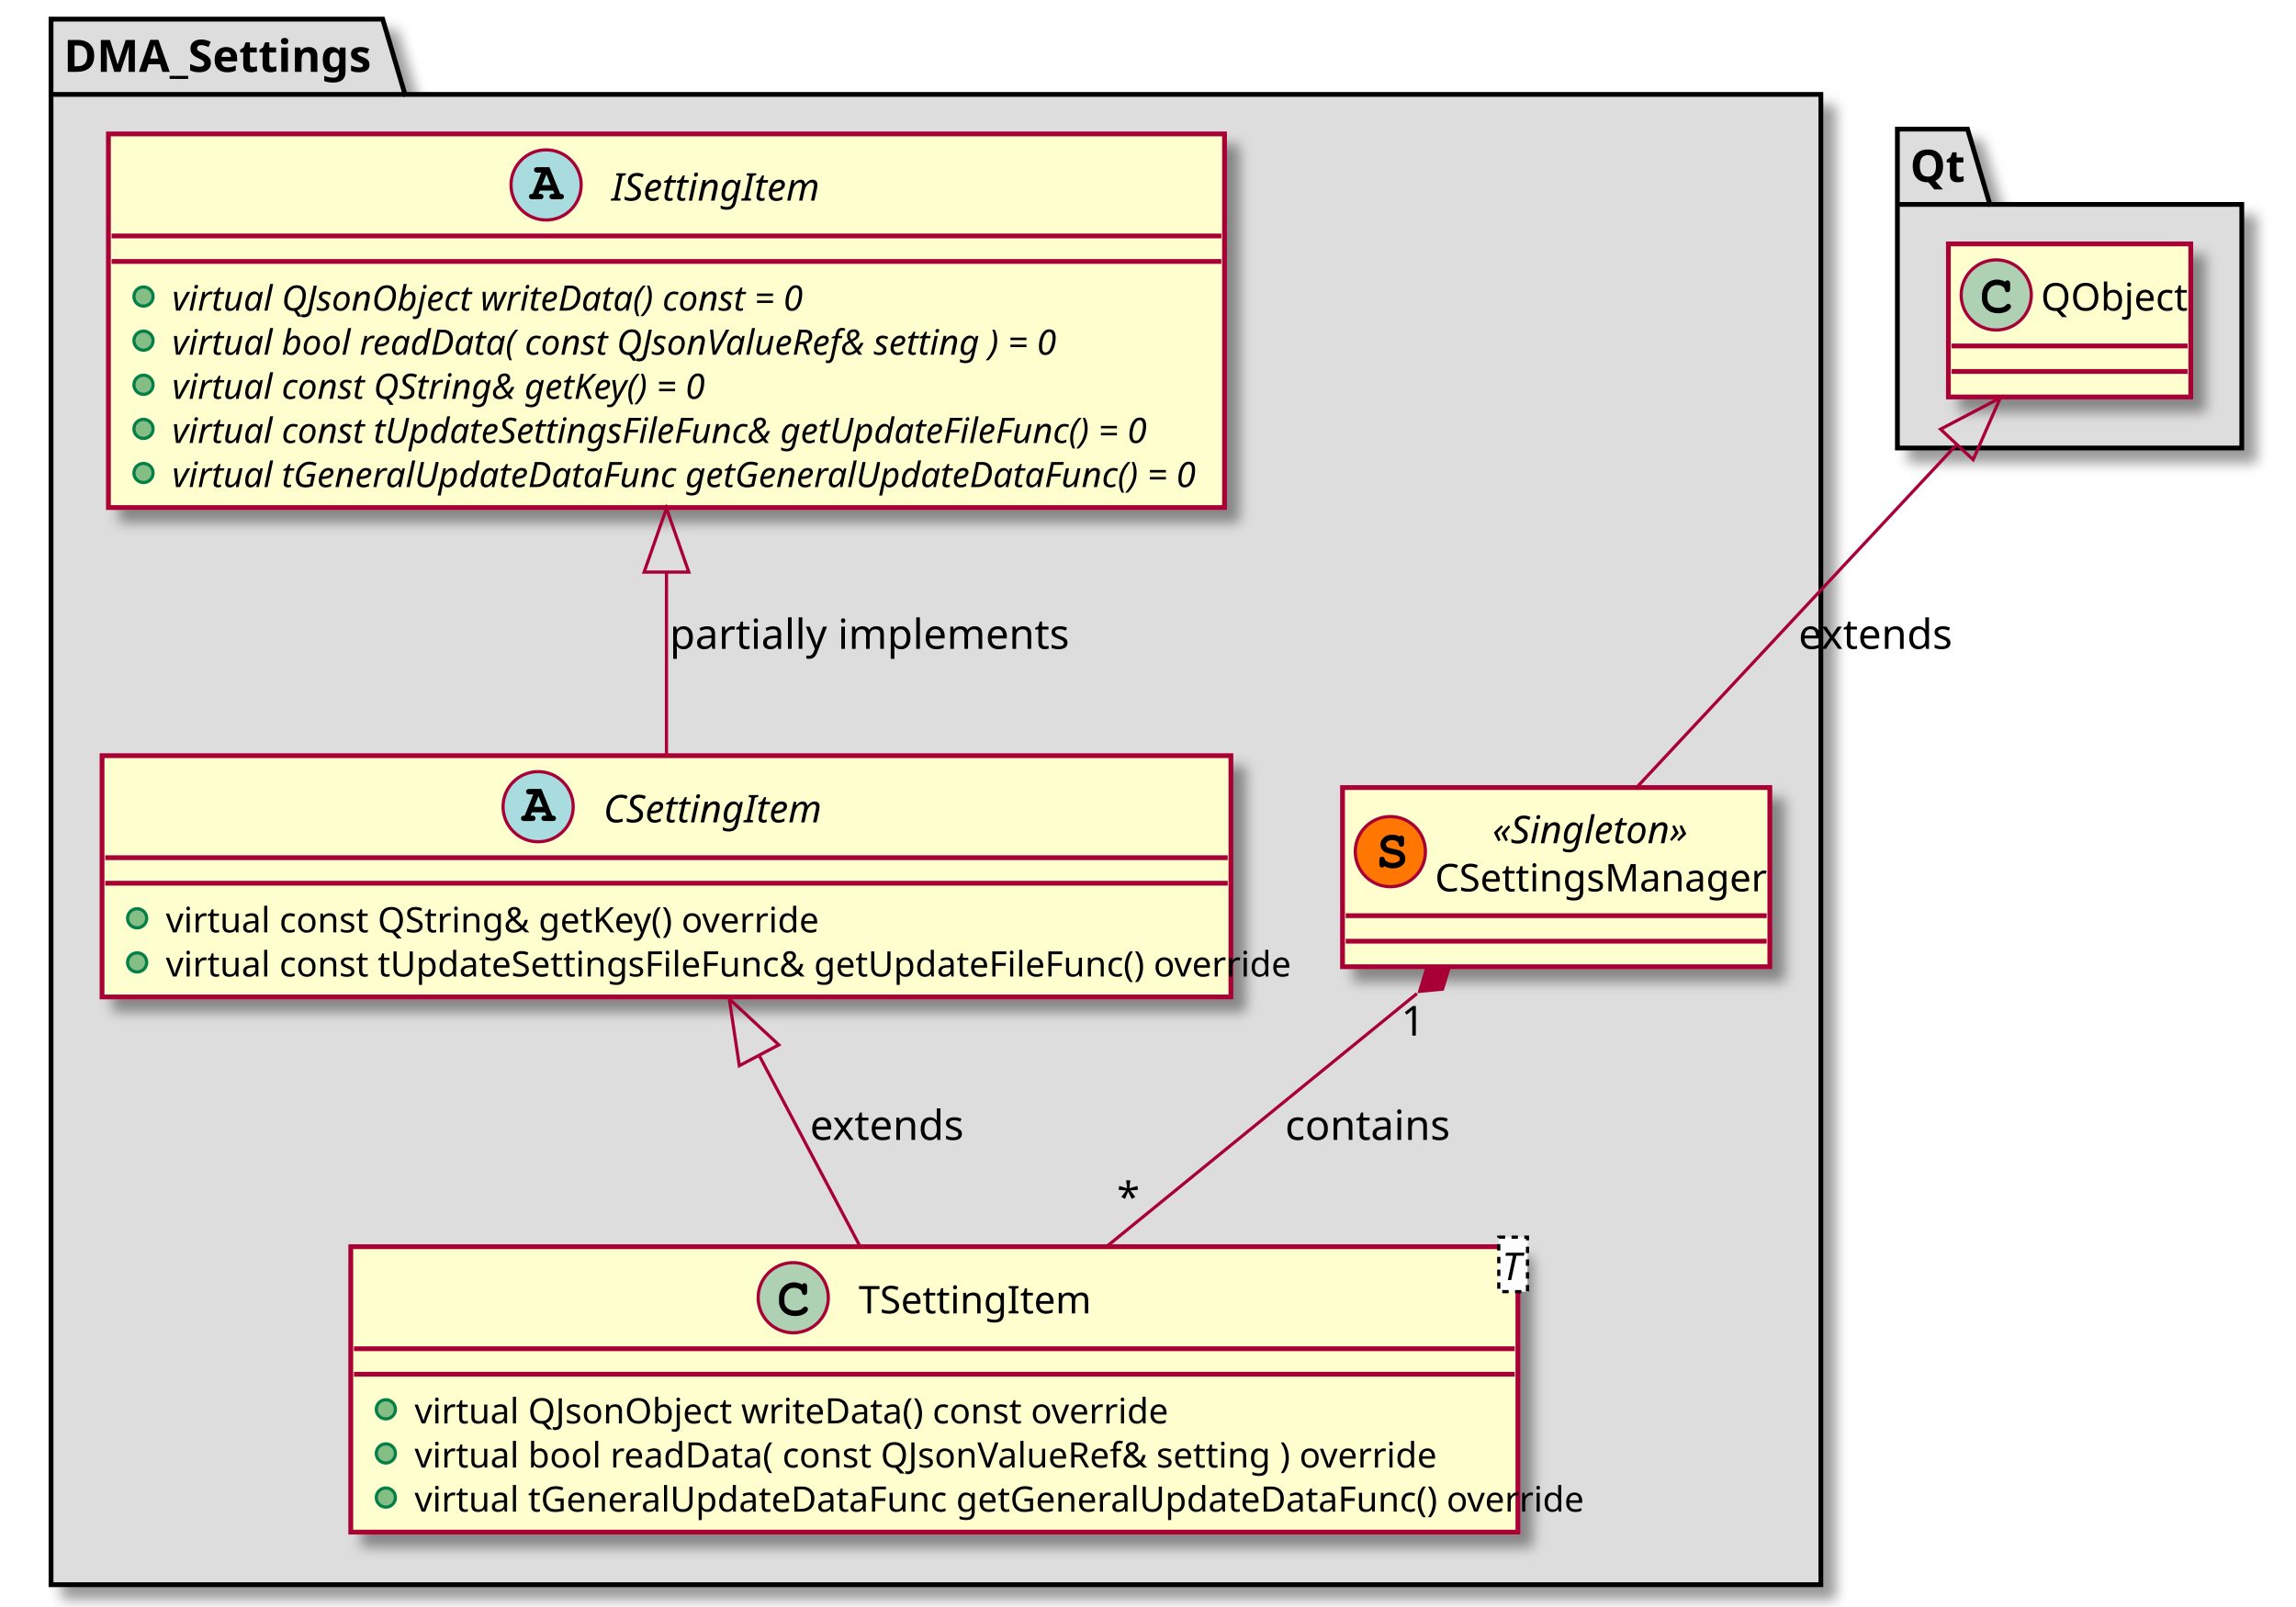
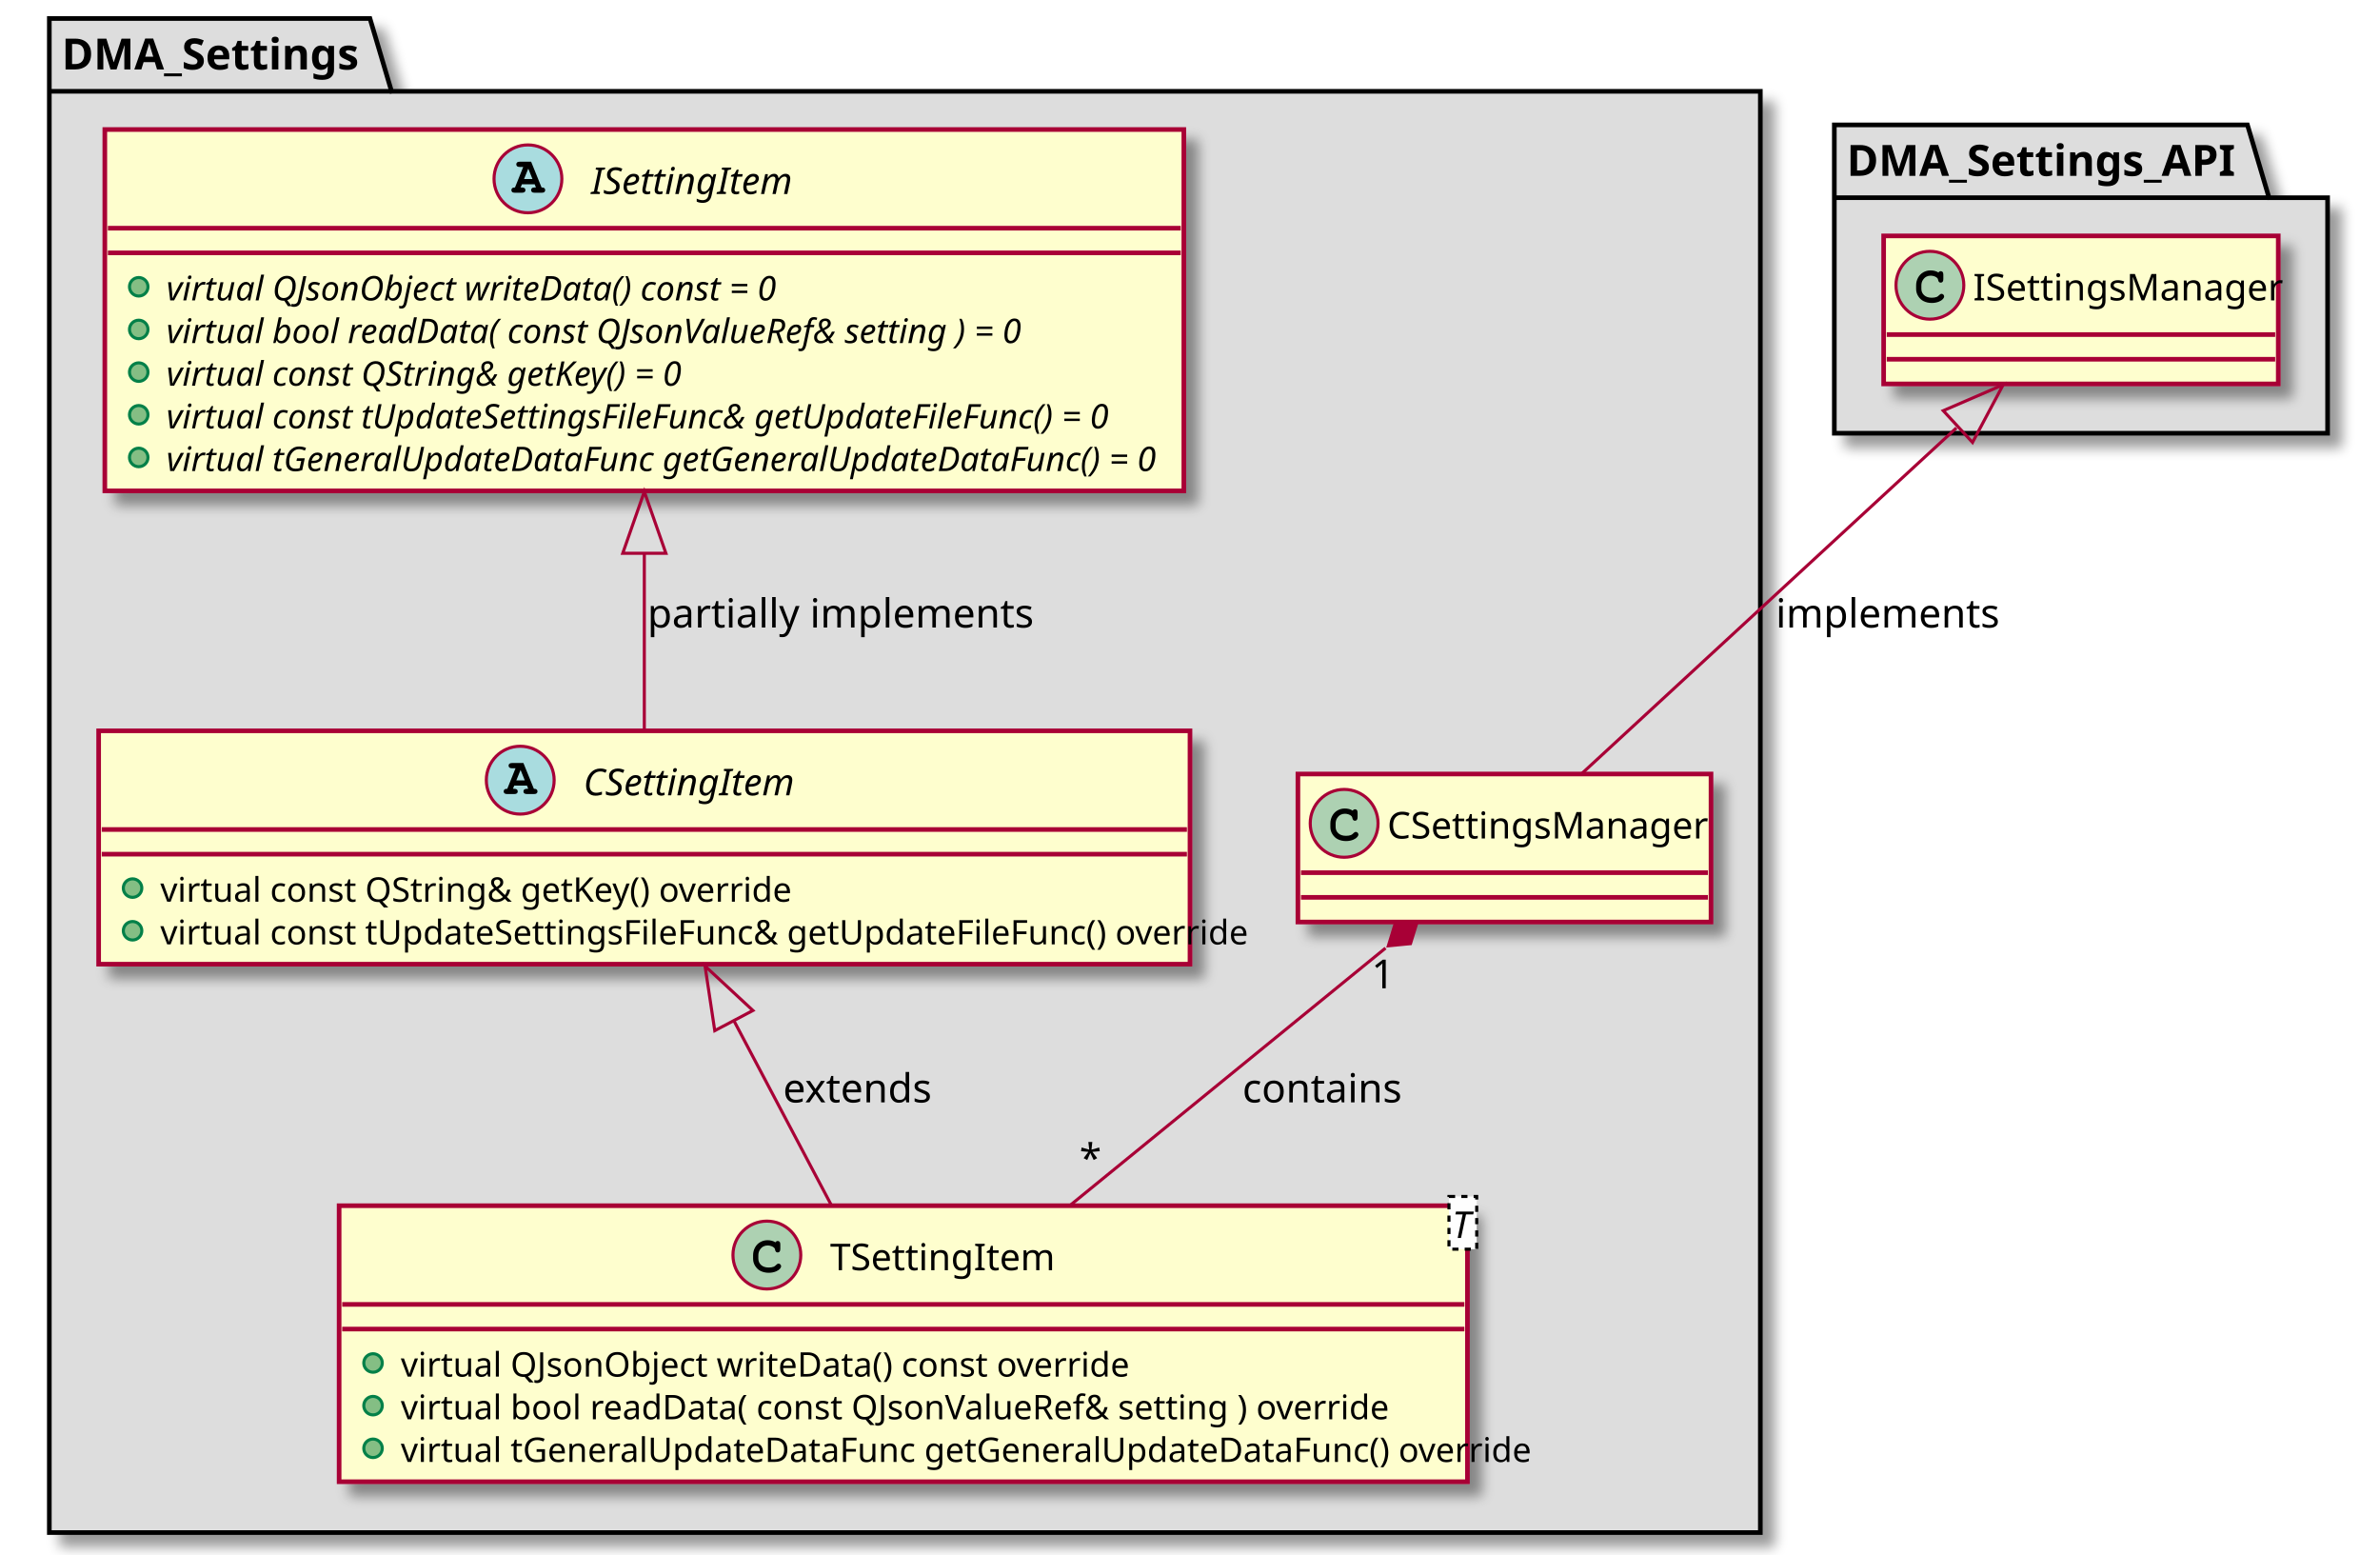
- <svg xmlns="http://www.w3.org/2000/svg" contentScriptType="application/ecmascript" contentStyleType="text/css" height="504px" preserveAspectRatio="none" style="width:720px;height:504px;background:#FEFEFE;" version="1.1" viewBox="0 0 720 504" width="720px" zoomAndPan="magnify">
+ <svg xmlns="http://www.w3.org/2000/svg" contentScriptType="application/ecmascript" contentStyleType="text/css" height="504px" preserveAspectRatio="none" style="width:772px;height:504px;background:#FEFEFE;" version="1.1" viewBox="0 0 772 504" width="772px" zoomAndPan="magnify">
  <defs>
-     <filter height="300%" id="f12ufej7ekdfnz" width="300%" x="-1" y="-1">
+     <filter height="300%" id="fjp19mdmhmp8y" width="300%" x="-1" y="-1">
      <feGaussianBlur result="blurOut" stdDeviation="2.0" />
      <feColorMatrix in="blurOut" result="blurOut2" type="matrix" values="0 0 0 0 0 0 0 0 0 0 0 0 0 0 0 0 0 0 .4 0" />
      <feOffset dx="4.0" dy="4.0" in="blurOut2" result="blurOut3" />
      <feBlend in="SourceGraphic" in2="blurOut3" mode="normal" />
    </filter>
  </defs>
  <g>
-     <polygon fill="#DDDDDD" filter="url(#f12ufej7ekdfnz)" points="16,6,120,6,127,29.609,571,29.609,571,497,16,497,16,6" style="stroke:#000000;stroke-width:1.5;" />
+     <polygon fill="#DDDDDD" filter="url(#fjp19mdmhmp8y)" points="16,6,120,6,127,29.609,571,29.609,571,497,16,497,16,6" style="stroke:#000000;stroke-width:1.5;" />
    <line style="stroke:#000000;stroke-width:1.5;" x1="16" x2="127" y1="29.609" y2="29.609" />
    <text fill="#000000" font-family="sans-serif" font-size="14" font-weight="bold" lengthAdjust="spacingAndGlyphs" textLength="98" x="20" y="22.533">DMA_Settings</text>
-     <polygon fill="#DDDDDD" filter="url(#f12ufej7ekdfnz)" points="595,40.5,617,40.5,624,64.109,703,64.109,703,140.5,595,140.5,595,40.5" style="stroke:#000000;stroke-width:1.5;" />
-     <line style="stroke:#000000;stroke-width:1.5;" x1="595" x2="624" y1="64.109" y2="64.109" />
-     <text fill="#000000" font-family="sans-serif" font-size="14" font-weight="bold" lengthAdjust="spacingAndGlyphs" textLength="16" x="599" y="57.033">Qt</text>
-     <rect codeLine="8" fill="#FEFECE" filter="url(#f12ufej7ekdfnz)" height="75.672" id="CSettingItem" style="stroke:#A80036;stroke-width:1.5;" width="354" x="32" y="237" />
+     <polygon fill="#DDDDDD" filter="url(#fjp19mdmhmp8y)" points="595,40.5,729,40.5,736,64.109,755,64.109,755,140.5,595,140.5,595,40.5" style="stroke:#000000;stroke-width:1.5;" />
+     <line style="stroke:#000000;stroke-width:1.5;" x1="595" x2="736" y1="64.109" y2="64.109" />
+     <text fill="#000000" font-family="sans-serif" font-size="14" font-weight="bold" lengthAdjust="spacingAndGlyphs" textLength="128" x="599" y="57.033">DMA_Settings_API</text>
+     <rect codeLine="8" fill="#FEFECE" filter="url(#fjp19mdmhmp8y)" height="75.672" id="CSettingItem" style="stroke:#A80036;stroke-width:1.5;" width="354" x="32" y="237" />
    <ellipse cx="168.75" cy="253" fill="#A9DCDF" rx="11" ry="11" style="stroke:#A80036;stroke-width:1.0;" />
    <path d="M170.938,254.766 L166.797,254.766 L166.375,255.797 L166.797,255.797 Q167.406,255.797 167.672,256.031 Q167.938,256.266 167.938,256.656 Q167.938,257.031 167.672,257.266 Q167.406,257.5 166.797,257.5 L164.5,257.5 Q163.891,257.5 163.633,257.266 Q163.375,257.031 163.375,256.641 Q163.375,256.266 163.648,256.023 Q163.922,255.781 164.547,255.797 L167.219,249.141 L166.109,249.141 Q165.5,249.141 165.234,248.906 Q164.969,248.672 164.969,248.281 Q164.969,247.906 165.234,247.672 Q165.5,247.438 166.109,247.438 L169.781,247.438 L173.172,255.797 Q173.766,255.797 173.953,255.938 Q174.344,256.203 174.344,256.656 Q174.344,257.031 174.086,257.266 Q173.828,257.5 173.219,257.5 L170.922,257.5 Q170.312,257.5 170.047,257.266 Q169.781,257.031 169.781,256.641 Q169.781,256.266 170.047,256.031 Q170.312,255.797 170.922,255.797 L171.344,255.797 L170.938,254.766 Z M170.219,253.062 L168.859,249.688 L167.484,253.062 L170.219,253.062 Z " fill="#000000" />
    <text fill="#000000" font-family="sans-serif" font-size="12" font-style="italic" lengthAdjust="spacingAndGlyphs" textLength="72" x="189.25" y="257.91">CSettingItem</text>
    <line style="stroke:#A80036;stroke-width:1.5;" x1="33" x2="385" y1="269" y2="269" />
    <line style="stroke:#A80036;stroke-width:1.5;" x1="33" x2="385" y1="277" y2="277" />
    <ellipse cx="43" cy="288" fill="#84BE84" rx="3" ry="3" style="stroke:#038048;stroke-width:1.0;" />
    <text fill="#000000" font-family="sans-serif" font-size="11" lengthAdjust="spacingAndGlyphs" textLength="193" x="52" y="292.419">virtual const QString&amp; getKey() override</text>
    <ellipse cx="43" cy="301.836" fill="#84BE84" rx="3" ry="3" style="stroke:#038048;stroke-width:1.0;" />
    <text fill="#000000" font-family="sans-serif" font-size="11" lengthAdjust="spacingAndGlyphs" textLength="328" x="52" y="306.255">virtual const tUpdateSettingsFileFunc&amp; getUpdateFileFunc() override</text>
-     <rect codeLine="14" fill="#FEFECE" filter="url(#f12ufej7ekdfnz)" height="56.188" id="CSettingsManager" style="stroke:#A80036;stroke-width:1.5;" width="134" x="421" y="247" />
-     <ellipse cx="436" cy="267.094" fill="#FF7700" rx="11" ry="11" style="stroke:#A80036;stroke-width:1.0;" />
-     <path d="M434.109,271.656 Q433.891,271.922 433.75,272 Q433.609,272.078 433.422,272.078 Q433.031,272.078 432.789,271.812 Q432.547,271.547 432.547,270.953 L432.547,269.797 Q432.547,269.188 432.789,268.93 Q433.031,268.672 433.422,268.672 Q433.719,268.672 433.922,268.828 Q434.125,268.984 434.234,269.352 Q434.344,269.719 434.453,269.859 Q434.703,270.109 435.312,270.375 Q435.922,270.641 436.656,270.641 Q437.797,270.641 438.516,270.109 Q438.984,269.781 438.984,269.312 Q438.984,269 438.766,268.719 Q438.547,268.438 438.031,268.266 Q437.703,268.141 436.547,267.922 Q435.156,267.656 434.438,267.297 Q433.719,266.938 433.305,266.273 Q432.891,265.609 432.891,264.828 Q432.891,263.609 433.914,262.695 Q434.938,261.781 436.578,261.781 Q437.234,261.781 437.789,261.922 Q438.344,262.062 438.812,262.359 Q439.141,262.047 439.469,262.047 Q439.844,262.047 440.078,262.305 Q440.312,262.562 440.312,263.172 L440.312,264.453 Q440.312,265.062 440.078,265.32 Q439.844,265.578 439.469,265.578 Q439.156,265.578 438.922,265.391 Q438.734,265.25 438.648,264.828 Q438.562,264.406 438.422,264.219 Q438.172,263.906 437.695,263.695 Q437.219,263.484 436.578,263.484 Q435.656,263.484 435.125,263.906 Q434.594,264.328 434.594,264.797 Q434.594,265.109 434.812,265.406 Q435.031,265.703 435.453,265.875 Q435.734,265.984 437.039,266.242 Q438.344,266.5 439.047,266.805 Q439.75,267.109 440.219,267.766 Q440.688,268.422 440.688,269.328 Q440.688,270.594 439.797,271.344 Q438.609,272.344 436.781,272.344 Q436.078,272.344 435.414,272.172 Q434.75,272 434.109,271.656 Z " fill="#000000" />
-     <text fill="#000000" font-family="sans-serif" font-size="12" font-style="italic" lengthAdjust="spacingAndGlyphs" textLength="66" x="468" y="264.457">«Singleton»</text>
-     <text fill="#000000" font-family="sans-serif" font-size="12" lengthAdjust="spacingAndGlyphs" textLength="102" x="450" y="279.551">CSettingsManager</text>
-     <line style="stroke:#A80036;stroke-width:1.5;" x1="422" x2="554" y1="287.188" y2="287.188" />
-     <line style="stroke:#A80036;stroke-width:1.5;" x1="422" x2="554" y1="295.188" y2="295.188" />
-     <rect codeLine="18" fill="#FEFECE" filter="url(#f12ufej7ekdfnz)" height="117.18" id="ISettingItem" style="stroke:#A80036;stroke-width:1.5;" width="350" x="34" y="42" />
+     <rect codeLine="14" fill="#FEFECE" filter="url(#fjp19mdmhmp8y)" height="48" id="CSettingsManager" style="stroke:#A80036;stroke-width:1.5;" width="134" x="421" y="251" />
+     <ellipse cx="436" cy="267" fill="#ADD1B2" rx="11" ry="11" style="stroke:#A80036;stroke-width:1.0;" />
+     <path d="M438.766,262.875 Q438.922,262.656 439.109,262.547 Q439.297,262.438 439.516,262.438 Q439.891,262.438 440.125,262.695 Q440.359,262.953 440.359,263.562 L440.359,265.016 Q440.359,265.625 440.125,265.891 Q439.891,266.156 439.516,266.156 Q439.172,266.156 438.969,265.953 Q438.766,265.766 438.656,265.25 Q438.609,264.891 438.422,264.703 Q438.094,264.328 437.484,264.109 Q436.875,263.891 436.25,263.891 Q435.484,263.891 434.852,264.219 Q434.219,264.547 433.727,265.297 Q433.234,266.047 433.234,267.078 L433.234,268.172 Q433.234,269.406 434.125,270.227 Q435.016,271.047 436.609,271.047 Q437.547,271.047 438.203,270.797 Q438.594,270.641 439.016,270.203 Q439.281,269.938 439.43,269.859 Q439.578,269.781 439.781,269.781 Q440.109,269.781 440.367,270.039 Q440.625,270.297 440.625,270.641 Q440.625,270.984 440.281,271.391 Q439.781,271.969 438.984,272.297 Q437.906,272.75 436.609,272.75 Q435.094,272.75 433.891,272.125 Q432.906,271.625 432.219,270.555 Q431.531,269.484 431.531,268.203 L431.531,267.047 Q431.531,265.719 432.148,264.57 Q432.766,263.422 433.859,262.805 Q434.953,262.188 436.188,262.188 Q436.922,262.188 437.57,262.352 Q438.219,262.516 438.766,262.875 Z " fill="#000000" />
+     <text fill="#000000" font-family="sans-serif" font-size="12" lengthAdjust="spacingAndGlyphs" textLength="102" x="450" y="271.91">CSettingsManager</text>
+     <line style="stroke:#A80036;stroke-width:1.5;" x1="422" x2="554" y1="283" y2="283" />
+     <line style="stroke:#A80036;stroke-width:1.5;" x1="422" x2="554" y1="291" y2="291" />
+     <rect codeLine="18" fill="#FEFECE" filter="url(#fjp19mdmhmp8y)" height="117.18" id="ISettingItem" style="stroke:#A80036;stroke-width:1.5;" width="350" x="34" y="42" />
    <ellipse cx="171.25" cy="58" fill="#A9DCDF" rx="11" ry="11" style="stroke:#A80036;stroke-width:1.0;" />
    <path d="M173.438,59.766 L169.297,59.766 L168.875,60.797 L169.297,60.797 Q169.906,60.797 170.172,61.031 Q170.438,61.266 170.438,61.656 Q170.438,62.031 170.172,62.266 Q169.906,62.5 169.297,62.5 L167,62.5 Q166.391,62.5 166.133,62.266 Q165.875,62.031 165.875,61.641 Q165.875,61.266 166.148,61.023 Q166.422,60.781 167.047,60.797 L169.719,54.141 L168.609,54.141 Q168,54.141 167.734,53.906 Q167.469,53.672 167.469,53.281 Q167.469,52.906 167.734,52.672 Q168,52.438 168.609,52.438 L172.281,52.438 L175.672,60.797 Q176.266,60.797 176.453,60.938 Q176.844,61.203 176.844,61.656 Q176.844,62.031 176.586,62.266 Q176.328,62.5 175.719,62.5 L173.422,62.5 Q172.812,62.5 172.547,62.266 Q172.281,62.031 172.281,61.641 Q172.281,61.266 172.547,61.031 Q172.812,60.797 173.422,60.797 L173.844,60.797 L173.438,59.766 Z M172.719,58.062 L171.359,54.688 L169.984,58.062 L172.719,58.062 Z " fill="#000000" />
    <text fill="#000000" font-family="sans-serif" font-size="12" font-style="italic" lengthAdjust="spacingAndGlyphs" textLength="67" x="191.75" y="62.91">ISettingItem</text>
    <line style="stroke:#A80036;stroke-width:1.5;" x1="35" x2="383" y1="74" y2="74" />
    <line style="stroke:#A80036;stroke-width:1.5;" x1="35" x2="383" y1="82" y2="82" />
    <ellipse cx="45" cy="93" fill="#84BE84" rx="3" ry="3" style="stroke:#038048;stroke-width:1.0;" />
    <text fill="#000000" font-family="sans-serif" font-size="11" font-style="italic" lengthAdjust="spacingAndGlyphs" textLength="205" x="54" y="97.419">virtual QJsonObject writeData() const = 0</text>
    <ellipse cx="45" cy="106.836" fill="#84BE84" rx="3" ry="3" style="stroke:#038048;stroke-width:1.0;" />
    <text fill="#000000" font-family="sans-serif" font-size="11" font-style="italic" lengthAdjust="spacingAndGlyphs" textLength="286" x="54" y="111.255">virtual bool readData( const QJsonValueRef&amp; setting ) = 0</text>
    <ellipse cx="45" cy="120.672" fill="#84BE84" rx="3" ry="3" style="stroke:#038048;stroke-width:1.0;" />
    <text fill="#000000" font-family="sans-serif" font-size="11" font-style="italic" lengthAdjust="spacingAndGlyphs" textLength="170" x="54" y="125.091">virtual const QString&amp; getKey() = 0</text>
    <ellipse cx="45" cy="134.508" fill="#84BE84" rx="3" ry="3" style="stroke:#038048;stroke-width:1.0;" />
    <text fill="#000000" font-family="sans-serif" font-size="11" font-style="italic" lengthAdjust="spacingAndGlyphs" textLength="313" x="54" y="138.927">virtual const tUpdateSettingsFileFunc&amp; getUpdateFileFunc() = 0</text>
    <ellipse cx="45" cy="148.344" fill="#84BE84" rx="3" ry="3" style="stroke:#038048;stroke-width:1.0;" />
    <text fill="#000000" font-family="sans-serif" font-size="11" font-style="italic" lengthAdjust="spacingAndGlyphs" textLength="324" x="54" y="152.763">virtual tGeneralUpdateDataFunc getGeneralUpdateDataFunc() = 0</text>
-     <rect codeLine="27" fill="#FEFECE" filter="url(#f12ufej7ekdfnz)" height="89.508" id="TSettingItem_T_" style="stroke:#A80036;stroke-width:1.5;" width="366" x="110" y="391" />
+     <rect codeLine="27" fill="#FEFECE" filter="url(#fjp19mdmhmp8y)" height="89.508" id="TSettingItem_T_" style="stroke:#A80036;stroke-width:1.5;" width="366" x="110" y="391" />
    <ellipse cx="248.75" cy="407" fill="#ADD1B2" rx="11" ry="11" style="stroke:#A80036;stroke-width:1.0;" />
    <path d="M251.516,402.875 Q251.672,402.656 251.859,402.547 Q252.047,402.438 252.266,402.438 Q252.641,402.438 252.875,402.695 Q253.109,402.953 253.109,403.562 L253.109,405.016 Q253.109,405.625 252.875,405.891 Q252.641,406.156 252.266,406.156 Q251.922,406.156 251.719,405.953 Q251.516,405.766 251.406,405.25 Q251.359,404.891 251.172,404.703 Q250.844,404.328 250.234,404.109 Q249.625,403.891 249,403.891 Q248.234,403.891 247.602,404.219 Q246.969,404.547 246.477,405.297 Q245.984,406.047 245.984,407.078 L245.984,408.172 Q245.984,409.406 246.875,410.227 Q247.766,411.047 249.359,411.047 Q250.297,411.047 250.953,410.797 Q251.344,410.641 251.766,410.203 Q252.031,409.938 252.18,409.859 Q252.328,409.781 252.531,409.781 Q252.859,409.781 253.117,410.039 Q253.375,410.297 253.375,410.641 Q253.375,410.984 253.031,411.391 Q252.531,411.969 251.734,412.297 Q250.656,412.75 249.359,412.75 Q247.844,412.75 246.641,412.125 Q245.656,411.625 244.969,410.555 Q244.281,409.484 244.281,408.203 L244.281,407.047 Q244.281,405.719 244.898,404.57 Q245.516,403.422 246.609,402.805 Q247.703,402.188 248.938,402.188 Q249.672,402.188 250.32,402.352 Q250.969,402.516 251.516,402.875 Z " fill="#000000" />
    <text fill="#000000" font-family="sans-serif" font-size="12" lengthAdjust="spacingAndGlyphs" textLength="69" x="269.25" y="411.91">TSettingItem</text>
    <rect fill="#FEFEFE" height="17.094" style="stroke:#000000;stroke-width:1.0;stroke-dasharray:2.0,2.0;" width="9" x="470" y="388" />
    <text fill="#000000" font-family="sans-serif" font-size="12" font-style="italic" lengthAdjust="spacingAndGlyphs" textLength="7" x="471" y="401.457">T</text>
    <line style="stroke:#A80036;stroke-width:1.5;" x1="111" x2="475" y1="423" y2="423" />
    <line style="stroke:#A80036;stroke-width:1.5;" x1="111" x2="475" y1="431" y2="431" />
    <ellipse cx="121" cy="442" fill="#84BE84" rx="3" ry="3" style="stroke:#038048;stroke-width:1.0;" />
    <text fill="#000000" font-family="sans-serif" font-size="11" lengthAdjust="spacingAndGlyphs" textLength="225" x="130" y="446.419">virtual QJsonObject writeData() const override</text>
    <ellipse cx="121" cy="455.836" fill="#84BE84" rx="3" ry="3" style="stroke:#038048;stroke-width:1.0;" />
    <text fill="#000000" font-family="sans-serif" font-size="11" lengthAdjust="spacingAndGlyphs" textLength="304" x="130" y="460.255">virtual bool readData( const QJsonValueRef&amp; setting ) override</text>
    <ellipse cx="121" cy="469.672" fill="#84BE84" rx="3" ry="3" style="stroke:#038048;stroke-width:1.0;" />
    <text fill="#000000" font-family="sans-serif" font-size="11" lengthAdjust="spacingAndGlyphs" textLength="340" x="130" y="474.091">virtual tGeneralUpdateDataFunc getGeneralUpdateDataFunc() override</text>
-     <rect codeLine="39" fill="#FEFECE" filter="url(#f12ufej7ekdfnz)" height="48" id="QObject" style="stroke:#A80036;stroke-width:1.5;" width="76" x="611" y="76.5" />
+     <rect codeLine="39" fill="#FEFECE" filter="url(#fjp19mdmhmp8y)" height="48" id="ISettingsManager" style="stroke:#A80036;stroke-width:1.5;" width="128" x="611" y="76.5" />
    <ellipse cx="626" cy="92.5" fill="#ADD1B2" rx="11" ry="11" style="stroke:#A80036;stroke-width:1.0;" />
    <path d="M628.766,88.375 Q628.922,88.156 629.109,88.047 Q629.297,87.938 629.516,87.938 Q629.891,87.938 630.125,88.195 Q630.359,88.453 630.359,89.062 L630.359,90.516 Q630.359,91.125 630.125,91.391 Q629.891,91.656 629.516,91.656 Q629.172,91.656 628.969,91.453 Q628.766,91.266 628.656,90.75 Q628.609,90.391 628.422,90.203 Q628.094,89.828 627.484,89.609 Q626.875,89.391 626.25,89.391 Q625.484,89.391 624.852,89.719 Q624.219,90.047 623.727,90.797 Q623.234,91.547 623.234,92.578 L623.234,93.672 Q623.234,94.906 624.125,95.727 Q625.016,96.547 626.609,96.547 Q627.547,96.547 628.203,96.297 Q628.594,96.141 629.016,95.703 Q629.281,95.438 629.43,95.359 Q629.578,95.281 629.781,95.281 Q630.109,95.281 630.367,95.539 Q630.625,95.797 630.625,96.141 Q630.625,96.484 630.281,96.891 Q629.781,97.469 628.984,97.797 Q627.906,98.25 626.609,98.25 Q625.094,98.25 623.891,97.625 Q622.906,97.125 622.219,96.055 Q621.531,94.984 621.531,93.703 L621.531,92.547 Q621.531,91.219 622.148,90.07 Q622.766,88.922 623.859,88.305 Q624.953,87.688 626.188,87.688 Q626.922,87.688 627.57,87.852 Q628.219,88.016 628.766,88.375 Z " fill="#000000" />
-     <text fill="#000000" font-family="sans-serif" font-size="12" lengthAdjust="spacingAndGlyphs" textLength="44" x="640" y="97.41">QObject</text>
-     <line style="stroke:#A80036;stroke-width:1.5;" x1="612" x2="686" y1="108.5" y2="108.5" />
-     <line style="stroke:#A80036;stroke-width:1.5;" x1="612" x2="686" y1="116.5" y2="116.5" />
+     <text fill="#000000" font-family="sans-serif" font-size="12" lengthAdjust="spacingAndGlyphs" textLength="96" x="640" y="97.41">ISettingsManager</text>
+     <line style="stroke:#A80036;stroke-width:1.5;" x1="612" x2="738" y1="108.5" y2="108.5" />
+     <line style="stroke:#A80036;stroke-width:1.5;" x1="612" x2="738" y1="116.5" y2="116.5" />
    <path codeLine="46" d="M209,179.429 C209,199.4 209,219.971 209,236.806 " fill="none" id="ISettingItem-backto-CSettingItem" style="stroke:#A80036;stroke-width:1.0;" />
    <polygon fill="none" points="202,179.42,209,159.42,216,179.42,202,179.42" style="stroke:#A80036;stroke-width:1.0;" />
    <text fill="#000000" font-family="sans-serif" font-size="13" lengthAdjust="spacingAndGlyphs" textLength="116" x="210" y="203.495">partially implements</text>
-     <path codeLine="47" d="M613.535,139.499 C583.21,171.99 540.313,217.95 513.338,246.853 " fill="none" id="QObject-backto-CSettingsManager" style="stroke:#A80036;stroke-width:1.0;" />
-     <polygon fill="none" points="608.523,134.609,627.287,124.764,618.758,144.161,608.523,134.609" style="stroke:#A80036;stroke-width:1.0;" />
-     <text fill="#000000" font-family="sans-serif" font-size="13" lengthAdjust="spacingAndGlyphs" textLength="46" x="564" y="203.495">extends</text>
+     <path codeLine="47" d="M634.603,138.765 C597.686,172.819 544.246,222.115 513.118,250.83 " fill="none" id="ISettingsManager-backto-CSettingsManager" style="stroke:#A80036;stroke-width:1.0;" />
+     <polygon fill="none" points="630.333,133.18,649.78,124.764,639.826,143.47,630.333,133.18" style="stroke:#A80036;stroke-width:1.0;" />
+     <text fill="#000000" font-family="sans-serif" font-size="13" lengthAdjust="spacingAndGlyphs" textLength="67" x="576" y="203.495">implements</text>
    <path codeLine="48" d="M238.145,331.167 C248.465,350.701 259.931,372.404 269.7,390.897 " fill="none" id="CSettingItem-backto-TSettingItem_T_" style="stroke:#A80036;stroke-width:1.0;" />
    <polygon fill="none" points="231.847,334.232,228.694,313.278,244.226,327.692,231.847,334.232" style="stroke:#A80036;stroke-width:1.0;" />
    <text fill="#000000" font-family="sans-serif" font-size="13" lengthAdjust="spacingAndGlyphs" textLength="46" x="254" y="357.495">extends</text>
-     <path codeLine="51" d="M444.323,311.613 C415.559,335.067 377.693,365.942 347.036,390.94 " fill="none" id="CSettingsManager-backto-TSettingItem_T_" style="stroke:#A80036;stroke-width:1.0;" />
-     <polygon fill="#A80036" points="454.478,303.333,447.3,304.024,445.177,310.916,452.355,310.224,454.478,303.333" style="stroke:#A80036;stroke-width:1.0;" />
+     <path codeLine="51" d="M449.427,307.452 C420.206,331.278 379.686,364.318 347.207,390.8 " fill="none" id="CSettingsManager-backto-TSettingItem_T_" style="stroke:#A80036;stroke-width:1.0;" />
+     <polygon fill="#A80036" points="459.645,299.12,452.467,299.811,450.344,306.702,457.522,306.012,459.645,299.12" style="stroke:#A80036;stroke-width:1.0;" />
    <text fill="#000000" font-family="sans-serif" font-size="13" lengthAdjust="spacingAndGlyphs" textLength="49" x="403" y="357.495">contains</text>
-     <text fill="#000000" font-family="sans-serif" font-size="13" lengthAdjust="spacingAndGlyphs" textLength="7" x="439.379" y="324.794">1</text>
-     <text fill="#000000" font-family="sans-serif" font-size="13" lengthAdjust="spacingAndGlyphs" textLength="5" x="350.25" y="380.046">*</text>
+     <text fill="#000000" font-family="sans-serif" font-size="13" lengthAdjust="spacingAndGlyphs" textLength="7" x="444.88" y="320.487">1</text>
+     <text fill="#000000" font-family="sans-serif" font-size="13" lengthAdjust="spacingAndGlyphs" textLength="5" x="350.125" y="380.214">*</text>
  </g>
</svg>
